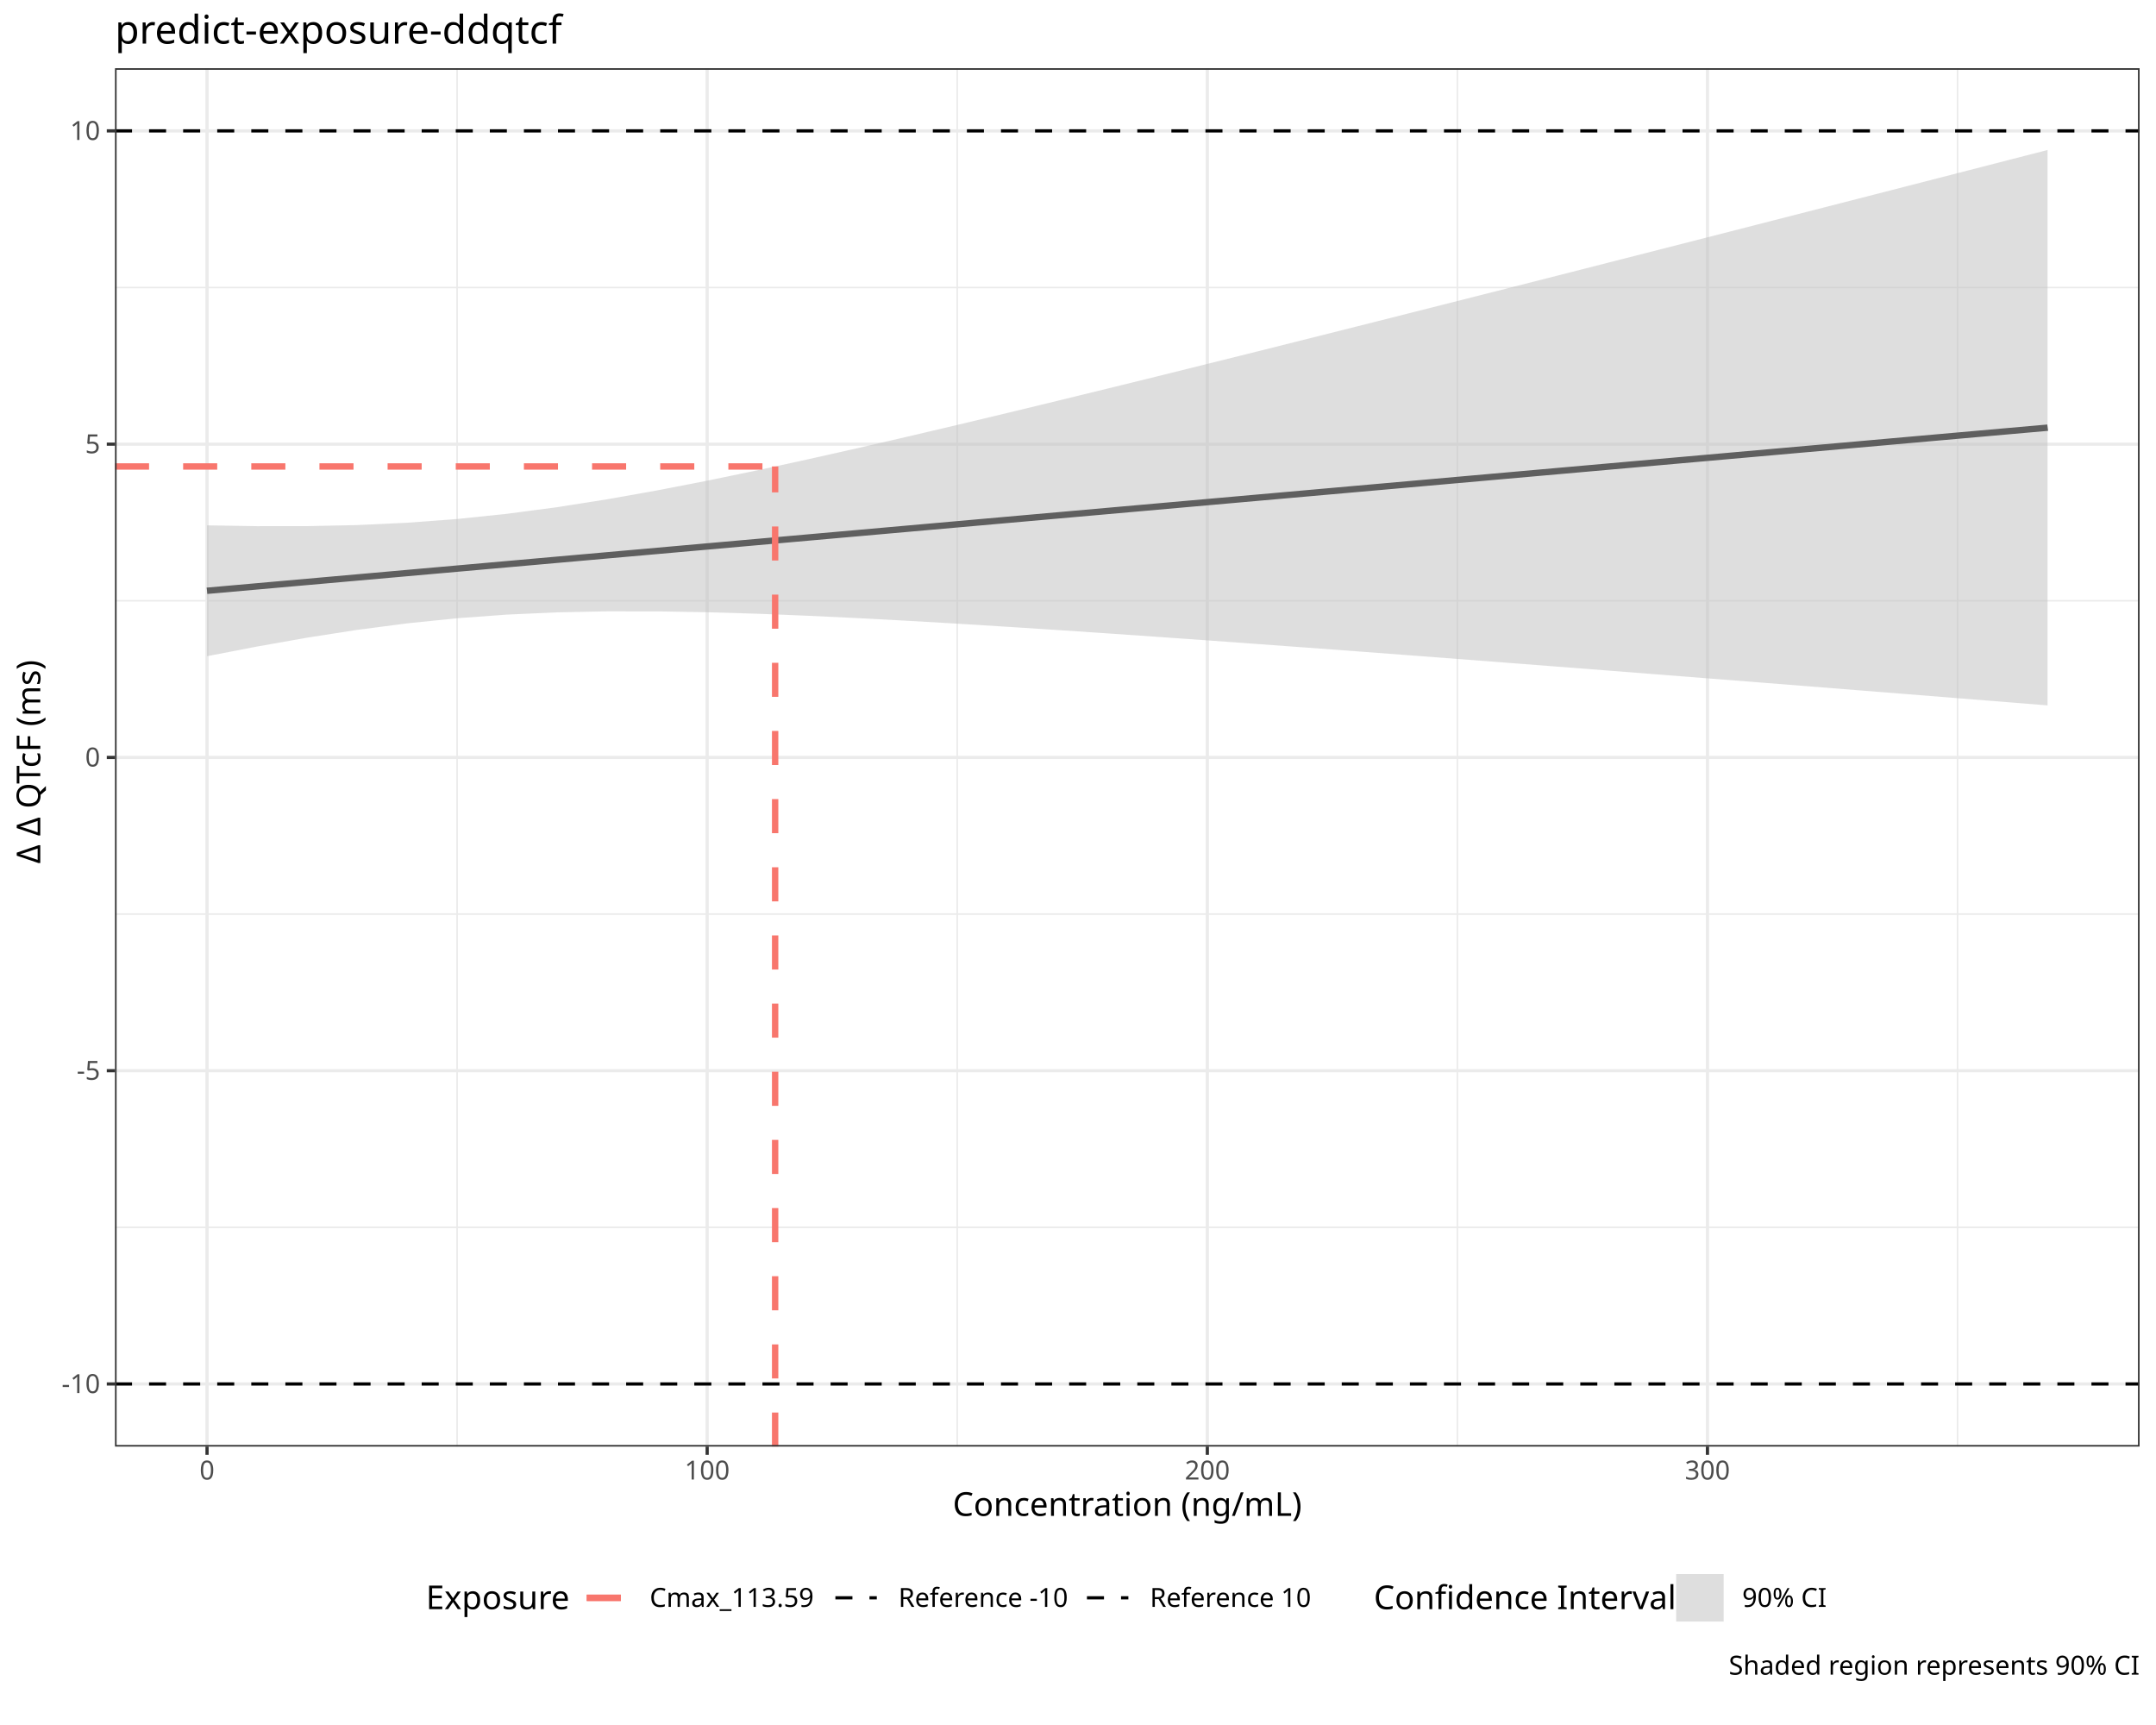
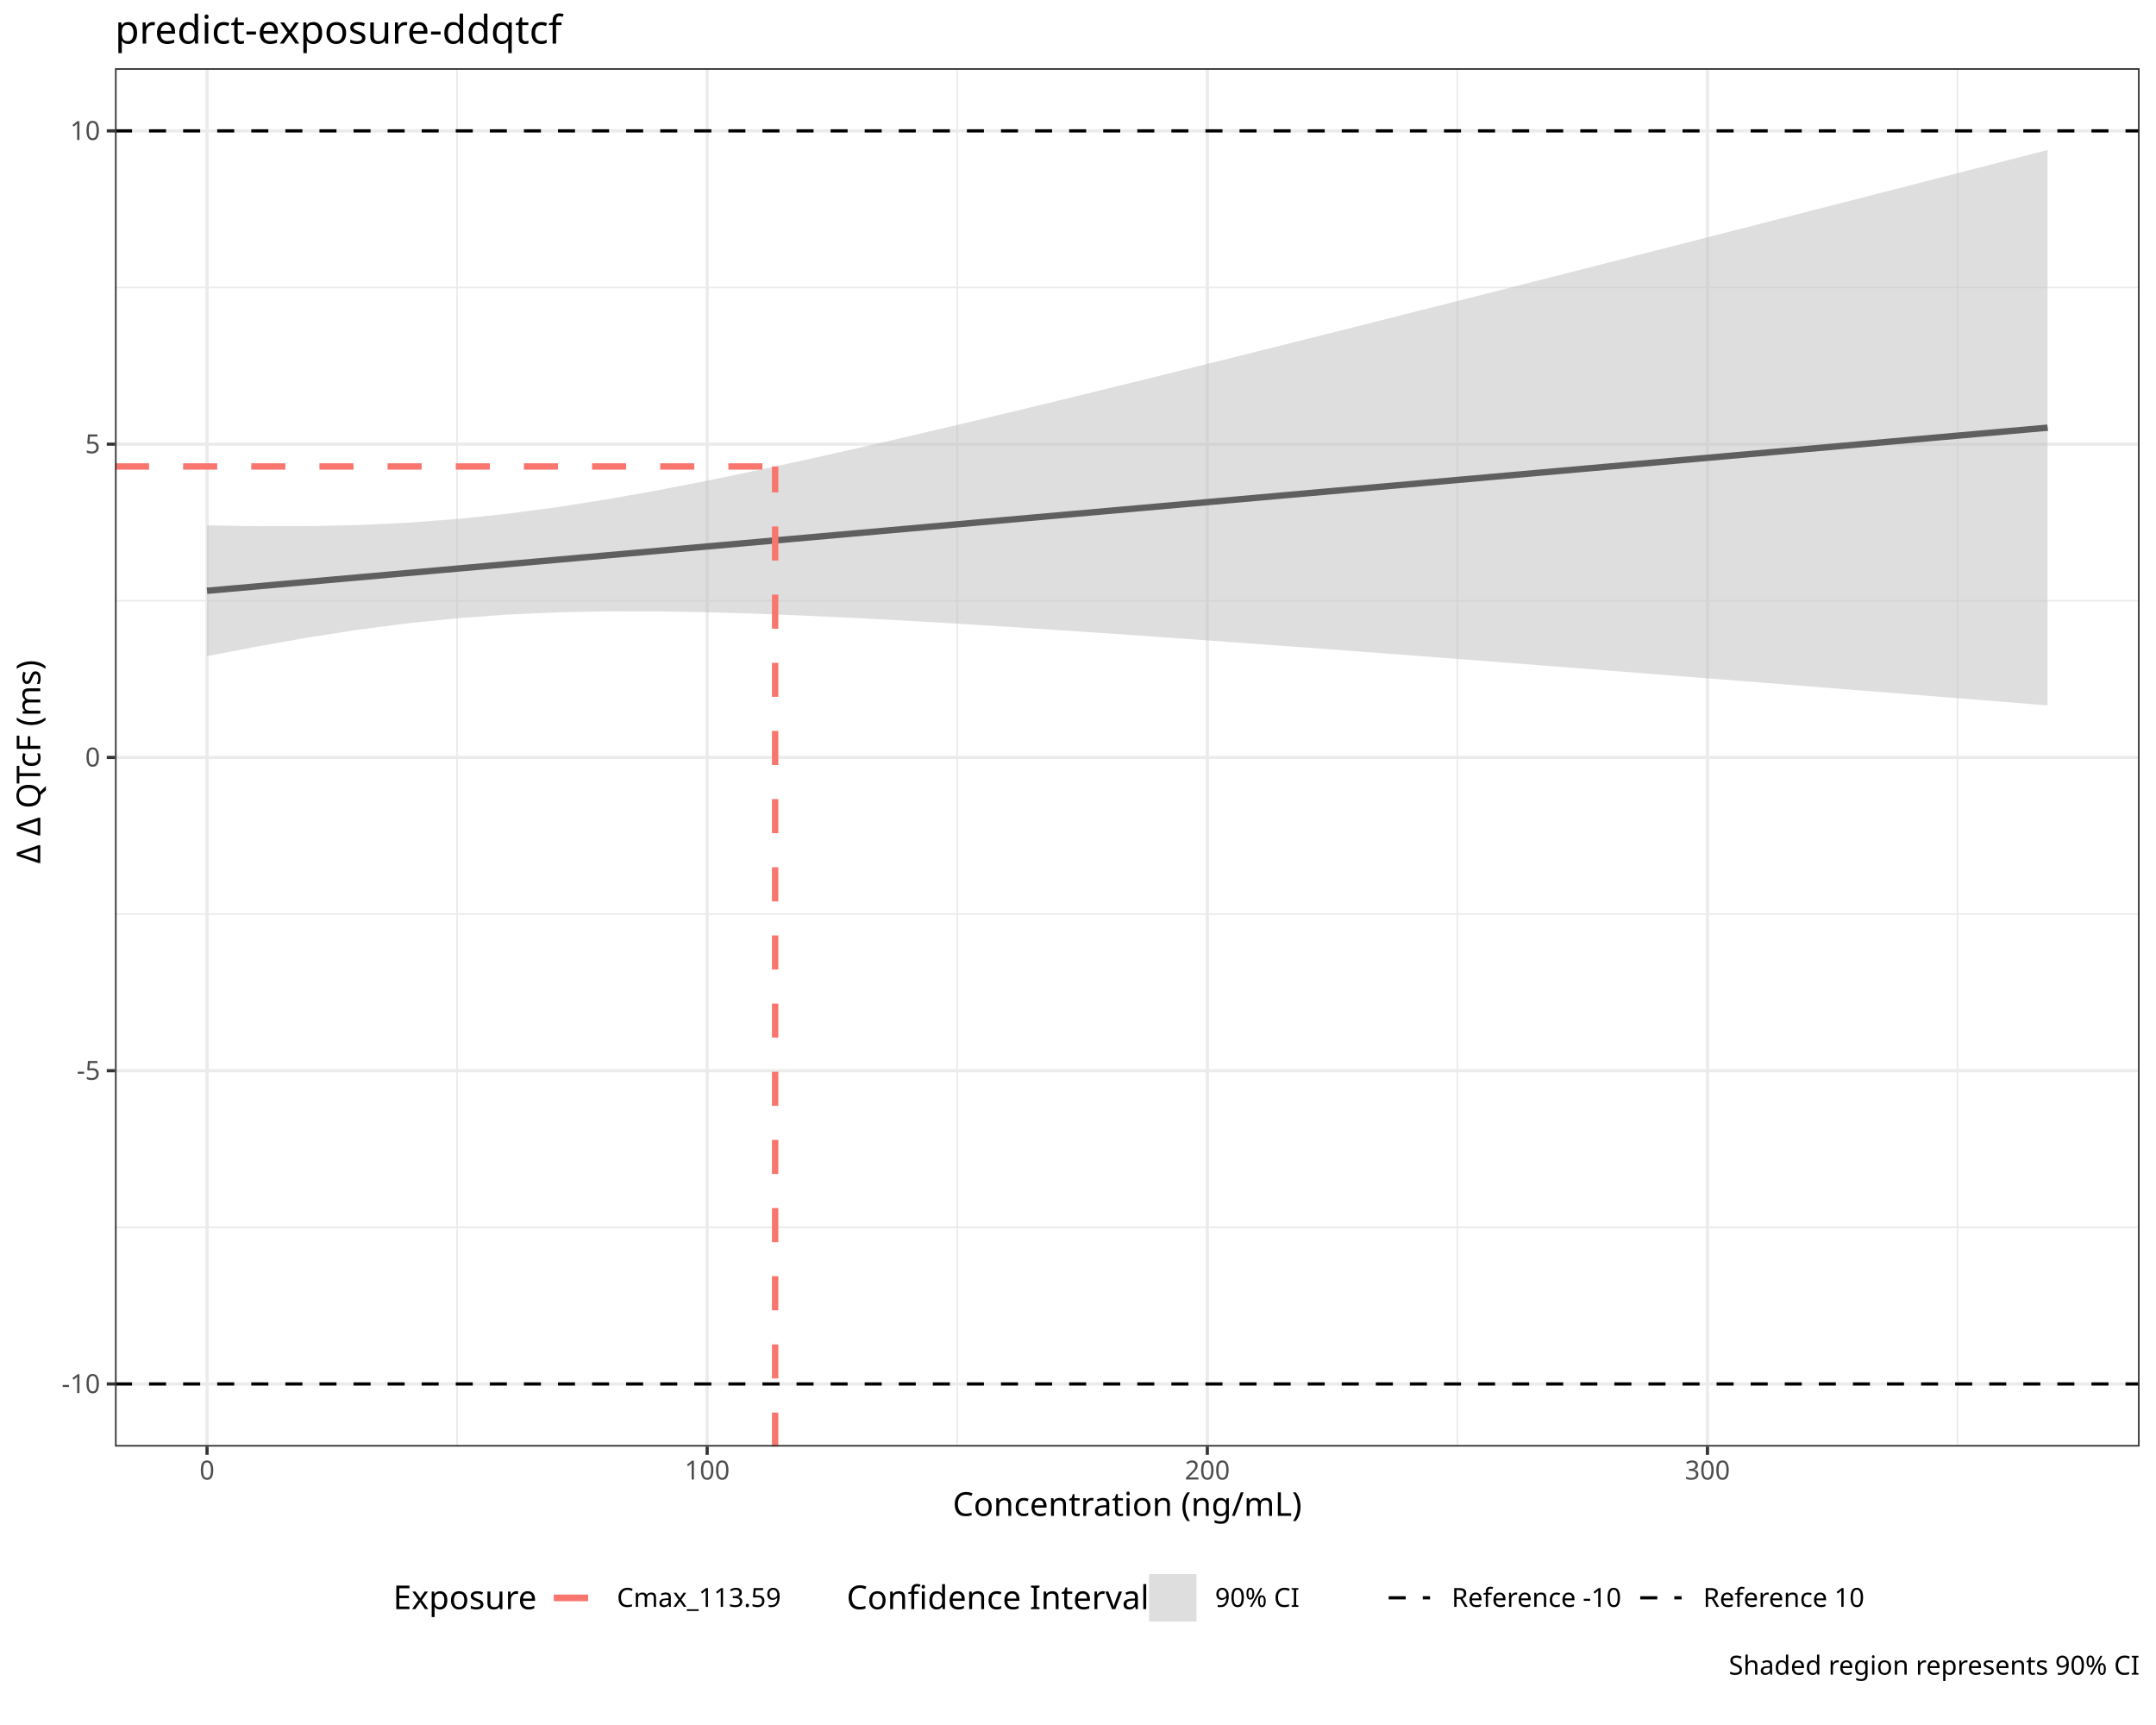
<svg xmlns="http://www.w3.org/2000/svg" class="svglite" data-engine-version="2.0" width="720.00pt" height="576.00pt" viewBox="0 0 720.00 576.00">
  <defs>
    <style type="text/css">
    .svglite line, .svglite polyline, .svglite polygon, .svglite path, .svglite rect, .svglite circle {
      fill: none;
      stroke: #000000;
      stroke-linecap: round;
      stroke-linejoin: round;
      stroke-miterlimit: 10.00;
    }
  </style>
  </defs>
  <rect width="100%" height="100%" style="stroke: none; fill: #FFFFFF;" />
  <defs>
    <clipPath id="cpMC4wMHw3MjAuMDB8MC4wMHw1NzYuMDA=">
      <rect x="0.00" y="0.00" width="720.00" height="576.00" />
    </clipPath>
  </defs>
  <g clip-path="url(#cpMC4wMHw3MjAuMDB8MC4wMHw1NzYuMDA=)">
    <rect x="0.00" y="0.00" width="720.00" height="576.00" style="stroke-width: 1.07; stroke: #FFFFFF; fill: #FFFFFF;" />
  </g>
  <defs>
    <clipPath id="cpMzguNDB8NzE0LjUyfDIyLjc4fDQ4My4wNQ==">
      <rect x="38.40" y="22.78" width="676.12" height="460.26" />
    </clipPath>
  </defs>
  <g clip-path="url(#cpMzguNDB8NzE0LjUyfDIyLjc4fDQ4My4wNQ==)">
    <rect x="38.40" y="22.78" width="676.12" height="460.26" style="stroke-width: 1.07; stroke: none; fill: #FFFFFF;" />
    <polyline points="38.40,409.82 714.52,409.82 " style="stroke-width: 0.53; stroke: #EBEBEB; stroke-linecap: butt;" />
    <polyline points="38.40,305.22 714.52,305.22 " style="stroke-width: 0.53; stroke: #EBEBEB; stroke-linecap: butt;" />
    <polyline points="38.40,200.61 714.52,200.61 " style="stroke-width: 0.53; stroke: #EBEBEB; stroke-linecap: butt;" />
    <polyline points="38.40,96.01 714.52,96.01 " style="stroke-width: 0.53; stroke: #EBEBEB; stroke-linecap: butt;" />
    <polyline points="152.65,483.05 152.65,22.78 " style="stroke-width: 0.53; stroke: #EBEBEB; stroke-linecap: butt;" />
    <polyline points="319.67,483.05 319.67,22.78 " style="stroke-width: 0.53; stroke: #EBEBEB; stroke-linecap: butt;" />
    <polyline points="486.70,483.05 486.70,22.78 " style="stroke-width: 0.53; stroke: #EBEBEB; stroke-linecap: butt;" />
    <polyline points="653.72,483.05 653.72,22.78 " style="stroke-width: 0.53; stroke: #EBEBEB; stroke-linecap: butt;" />
    <polyline points="38.40,462.13 714.52,462.13 " style="stroke-width: 1.07; stroke: #EBEBEB; stroke-linecap: butt;" />
    <polyline points="38.40,357.52 714.52,357.52 " style="stroke-width: 1.07; stroke: #EBEBEB; stroke-linecap: butt;" />
    <polyline points="38.40,252.92 714.52,252.92 " style="stroke-width: 1.07; stroke: #EBEBEB; stroke-linecap: butt;" />
    <polyline points="38.40,148.31 714.52,148.31 " style="stroke-width: 1.07; stroke: #EBEBEB; stroke-linecap: butt;" />
    <polyline points="38.40,43.70 714.52,43.70 " style="stroke-width: 1.07; stroke: #EBEBEB; stroke-linecap: butt;" />
    <polyline points="69.14,483.05 69.14,22.78 " style="stroke-width: 1.07; stroke: #EBEBEB; stroke-linecap: butt;" />
    <polyline points="236.16,483.05 236.16,22.78 " style="stroke-width: 1.07; stroke: #EBEBEB; stroke-linecap: butt;" />
    <polyline points="403.19,483.05 403.19,22.78 " style="stroke-width: 1.07; stroke: #EBEBEB; stroke-linecap: butt;" />
    <polyline points="570.21,483.05 570.21,22.78 " style="stroke-width: 1.07; stroke: #EBEBEB; stroke-linecap: butt;" />
    <polyline points="69.14,197.27 85.84,195.79 102.54,194.31 119.24,192.83 135.95,191.35 152.65,189.87 169.35,188.39 186.05,186.91 202.76,185.43 219.46,183.95 236.16,182.47 252.86,180.99 258.86,180.46 269.57,179.51 286.27,178.03 302.97,176.55 319.67,175.07 336.38,173.59 353.08,172.11 369.78,170.63 386.48,169.15 403.19,167.67 419.89,166.19 436.59,164.71 453.29,163.23 470.00,161.75 486.70,160.27 503.40,158.79 520.10,157.31 536.81,155.83 553.51,154.35 570.21,152.87 586.91,151.39 603.62,149.91 620.32,148.43 637.02,146.95 653.72,145.47 670.43,143.99 683.79,142.81 " style="stroke-width: 2.13; stroke-linecap: butt;" />
    <polygon points="69.14,175.42 85.84,175.69 102.54,175.68 119.24,175.33 135.95,174.55 152.65,173.30 169.35,171.56 186.05,169.35 202.76,166.72 219.46,163.75 236.16,160.51 252.86,157.05 258.86,155.76 269.57,153.42 286.27,149.67 302.97,145.82 319.67,141.89 336.38,137.90 353.08,133.85 369.78,129.77 386.48,125.66 403.19,121.51 419.89,117.35 436.59,113.16 453.29,108.96 470.00,104.74 486.70,100.51 503.40,96.28 520.10,92.03 536.81,87.77 553.51,83.51 570.21,79.24 586.91,74.96 603.62,70.68 620.32,66.40 637.02,62.11 653.72,57.82 670.43,53.52 683.79,50.08 683.79,235.54 670.43,234.47 653.72,233.13 637.02,231.80 620.32,230.47 603.62,229.14 586.91,227.82 570.21,226.51 553.51,225.20 536.81,223.89 520.10,222.60 503.40,221.31 486.70,220.03 470.00,218.76 453.29,217.50 436.59,216.26 419.89,215.04 403.19,213.83 386.48,212.65 369.78,211.49 353.08,210.37 336.38,209.29 319.67,208.25 302.97,207.28 286.27,206.39 269.57,205.60 258.86,205.16 252.86,204.93 236.16,204.43 219.46,204.15 202.76,204.14 186.05,204.47 169.35,205.22 152.65,206.44 135.95,208.15 119.24,210.33 102.54,212.93 85.84,215.89 69.14,219.12 " style="stroke-width: 0.00; stroke: none; stroke-linecap: butt; fill: #BEBEBE; fill-opacity: 0.50;" />
    <polyline points="69.14,175.42 85.84,175.69 102.54,175.68 119.24,175.33 135.95,174.55 152.65,173.30 169.35,171.56 186.05,169.35 202.76,166.72 219.46,163.75 236.16,160.51 252.86,157.05 258.86,155.76 269.57,153.42 286.27,149.67 302.97,145.82 319.67,141.89 336.38,137.90 353.08,133.85 369.78,129.77 386.48,125.66 403.19,121.51 419.89,117.35 436.59,113.16 453.29,108.96 470.00,104.74 486.70,100.51 503.40,96.28 520.10,92.03 536.81,87.77 553.51,83.51 570.21,79.24 586.91,74.96 603.62,70.68 620.32,66.40 637.02,62.11 653.72,57.82 670.43,53.52 683.79,50.08 " style="stroke-width: 1.07; stroke: none; stroke-linecap: butt;" />
    <polyline points="683.79,235.54 670.43,234.47 653.72,233.13 637.02,231.80 620.32,230.47 603.62,229.14 586.91,227.82 570.21,226.51 553.51,225.20 536.81,223.89 520.10,222.60 503.40,221.31 486.70,220.03 470.00,218.76 453.29,217.50 436.59,216.26 419.89,215.04 403.19,213.83 386.48,212.65 369.78,211.49 353.08,210.37 336.38,209.29 319.67,208.25 302.97,207.28 286.27,206.39 269.57,205.60 258.86,205.16 252.86,204.93 236.16,204.43 219.46,204.15 202.76,204.14 186.05,204.47 169.35,205.22 152.65,206.44 135.95,208.15 119.24,210.33 102.54,212.93 85.84,215.89 69.14,219.12 " style="stroke-width: 1.07; stroke: none; stroke-linecap: butt;" />
    <line x1="38.40" y1="462.13" x2="714.52" y2="462.13" style="stroke-width: 1.07; stroke-dasharray: 5.69,5.69; stroke-linecap: butt;" />
    <line x1="38.40" y1="43.70" x2="714.52" y2="43.70" style="stroke-width: 1.07; stroke-dasharray: 5.69,5.69; stroke-linecap: butt;" />
    <line x1="258.86" y1="483.05" x2="258.86" y2="155.76" style="stroke-width: 2.13; stroke: #F8766D; stroke-dasharray: 11.38,11.38; stroke-linecap: butt;" />
    <line x1="38.40" y1="155.76" x2="258.86" y2="155.76" style="stroke-width: 2.13; stroke: #F8766D; stroke-dasharray: 11.38,11.38; stroke-linecap: butt;" />
    <rect x="38.40" y="22.78" width="676.12" height="460.26" style="stroke-width: 1.07; stroke: #333333;" />
  </g>
  <g clip-path="url(#cpMC4wMHw3MjAuMDB8MC4wMHw1NzYuMDA=)">
    <text x="33.47" y="465.16" text-anchor="end" style="font-size: 8.80px; fill: #4D4D4D; font-family: sans;" textLength="12.72px" lengthAdjust="spacingAndGlyphs">-10</text>
    <text x="33.47" y="360.55" text-anchor="end" style="font-size: 8.80px; fill: #4D4D4D; font-family: sans;" textLength="7.82px" lengthAdjust="spacingAndGlyphs">-5</text>
    <text x="33.47" y="255.94" text-anchor="end" style="font-size: 8.80px; fill: #4D4D4D; font-family: sans;" textLength="4.89px" lengthAdjust="spacingAndGlyphs">0</text>
    <text x="33.47" y="151.34" text-anchor="end" style="font-size: 8.80px; fill: #4D4D4D; font-family: sans;" textLength="4.89px" lengthAdjust="spacingAndGlyphs">5</text>
    <text x="33.47" y="46.73" text-anchor="end" style="font-size: 8.80px; fill: #4D4D4D; font-family: sans;" textLength="9.79px" lengthAdjust="spacingAndGlyphs">10</text>
    <polyline points="35.66,462.13 38.40,462.13 " style="stroke-width: 1.07; stroke: #333333; stroke-linecap: butt;" />
    <polyline points="35.66,357.52 38.40,357.52 " style="stroke-width: 1.07; stroke: #333333; stroke-linecap: butt;" />
    <polyline points="35.66,252.92 38.40,252.92 " style="stroke-width: 1.07; stroke: #333333; stroke-linecap: butt;" />
    <polyline points="35.66,148.31 38.40,148.31 " style="stroke-width: 1.07; stroke: #333333; stroke-linecap: butt;" />
    <polyline points="35.66,43.70 38.40,43.70 " style="stroke-width: 1.07; stroke: #333333; stroke-linecap: butt;" />
    <polyline points="69.14,485.79 69.14,483.05 " style="stroke-width: 1.07; stroke: #333333; stroke-linecap: butt;" />
    <polyline points="236.16,485.79 236.16,483.05 " style="stroke-width: 1.07; stroke: #333333; stroke-linecap: butt;" />
    <polyline points="403.19,485.79 403.19,483.05 " style="stroke-width: 1.07; stroke: #333333; stroke-linecap: butt;" />
    <polyline points="570.21,485.79 570.21,483.05 " style="stroke-width: 1.07; stroke: #333333; stroke-linecap: butt;" />
    <text x="69.14" y="494.04" text-anchor="middle" style="font-size: 8.80px; fill: #4D4D4D; font-family: sans;" textLength="4.89px" lengthAdjust="spacingAndGlyphs">0</text>
    <text x="236.16" y="494.04" text-anchor="middle" style="font-size: 8.80px; fill: #4D4D4D; font-family: sans;" textLength="14.68px" lengthAdjust="spacingAndGlyphs">100</text>
    <text x="403.19" y="494.04" text-anchor="middle" style="font-size: 8.80px; fill: #4D4D4D; font-family: sans;" textLength="14.68px" lengthAdjust="spacingAndGlyphs">200</text>
    <text x="570.21" y="494.04" text-anchor="middle" style="font-size: 8.80px; fill: #4D4D4D; font-family: sans;" textLength="14.68px" lengthAdjust="spacingAndGlyphs">300</text>
    <text x="376.46" y="506.17" text-anchor="middle" style="font-size: 11.00px; font-family: sans;" textLength="109.45px" lengthAdjust="spacingAndGlyphs">Concentration (ng/mL)</text>
    <text transform="translate(13.45,288.40) rotate(-90)" style="font-size: 11.00px; font-family: sans;" textLength="6.45px" lengthAdjust="spacingAndGlyphs">Δ</text>
    <text transform="translate(13.45,281.95) rotate(-90)" style="font-size: 11.00px; font-family: sans;" textLength="2.75px" lengthAdjust="spacingAndGlyphs"> </text>
    <text transform="translate(13.45,279.19) rotate(-90)" style="font-size: 11.00px; font-family: sans;" textLength="6.45px" lengthAdjust="spacingAndGlyphs">Δ</text>
    <text transform="translate(13.45,272.74) rotate(-90)" style="font-size: 11.00px; font-family: sans;" textLength="2.75px" lengthAdjust="spacingAndGlyphs"> </text>
    <text transform="translate(13.45,269.99) rotate(-90)" style="font-size: 11.00px; font-family: sans;" textLength="52.56px" lengthAdjust="spacingAndGlyphs">QTcF (ms)</text>
-     <rect x="136.77" y="519.42" width="305.58" height="28.24" style="stroke-width: 1.07; stroke: none; fill: #FFFFFF;" />
-     <text x="142.25" y="537.32" style="font-size: 11.00px; font-family: sans;" textLength="46.48px" lengthAdjust="spacingAndGlyphs">Exposure</text>
-     <rect x="194.21" y="524.89" width="17.28" height="17.28" style="stroke-width: 1.07; stroke: none; fill: #FFFFFF;" />
-     <line x1="195.94" y1="533.53" x2="209.77" y2="533.53" style="stroke-width: 2.13; stroke: #F8766D; stroke-dasharray: 11.38,11.38; stroke-linecap: butt;" />
-     <line x1="195.94" y1="533.53" x2="209.77" y2="533.53" style="stroke-width: 2.13; stroke: #F8766D; stroke-dasharray: 11.38,11.38; stroke-linecap: butt;" />
-     <rect x="277.25" y="524.89" width="17.28" height="17.28" style="stroke-width: 1.07; stroke: none; fill: #FFFFFF;" />
-     <line x1="278.98" y1="533.53" x2="292.81" y2="533.53" style="stroke-width: 1.07; stroke-dasharray: 5.69,5.69; stroke-linecap: butt;" />
-     <rect x="361.27" y="524.89" width="17.28" height="17.28" style="stroke-width: 1.07; stroke: none; fill: #FFFFFF;" />
-     <line x1="362.99" y1="533.53" x2="376.82" y2="533.53" style="stroke-width: 1.07; stroke-dasharray: 5.69,5.69; stroke-linecap: butt;" />
-     <text x="216.97" y="536.56" style="font-size: 8.80px; font-family: sans;" textLength="54.80px" lengthAdjust="spacingAndGlyphs">Cmax_113.59</text>
-     <text x="300.01" y="536.56" style="font-size: 8.80px; font-family: sans;" textLength="55.77px" lengthAdjust="spacingAndGlyphs">Reference -10</text>
-     <text x="384.02" y="536.56" style="font-size: 8.80px; font-family: sans;" textLength="52.84px" lengthAdjust="spacingAndGlyphs">Reference 10</text>
-     <rect x="453.31" y="519.42" width="162.85" height="28.24" style="stroke-width: 1.07; stroke: none; fill: #FFFFFF;" />
-     <text x="458.78" y="537.32" style="font-size: 11.00px; font-family: sans;" textLength="94.79px" lengthAdjust="spacingAndGlyphs">Confidence Interval</text>
-     <rect x="559.05" y="524.89" width="17.28" height="17.28" style="stroke-width: 1.07; stroke: none; fill: #FFFFFF;" />
-     <rect x="559.76" y="525.60" width="15.86" height="15.86" style="stroke-width: 1.07; stroke: none; stroke-linecap: butt; fill: #BEBEBE; fill-opacity: 0.50;" />
-     <text x="581.81" y="536.56" style="font-size: 8.80px; font-family: sans;" textLength="28.86px" lengthAdjust="spacingAndGlyphs">90% CI</text>
+     <rect x="125.81" y="519.42" width="140.48" height="28.24" style="stroke-width: 1.07; stroke: none; fill: #FFFFFF;" />
+     <text x="131.29" y="537.32" style="font-size: 11.00px; font-family: sans;" textLength="46.48px" lengthAdjust="spacingAndGlyphs">Exposure</text>
+     <rect x="183.25" y="524.89" width="17.28" height="17.28" style="stroke-width: 1.07; stroke: none; fill: #FFFFFF;" />
+     <line x1="184.98" y1="533.53" x2="198.81" y2="533.53" style="stroke-width: 2.13; stroke: #F8766D; stroke-dasharray: 11.38,11.38; stroke-linecap: butt;" />
+     <line x1="184.98" y1="533.53" x2="198.81" y2="533.53" style="stroke-width: 2.13; stroke: #F8766D; stroke-dasharray: 11.38,11.38; stroke-linecap: butt;" />
+     <text x="206.01" y="536.56" style="font-size: 8.80px; font-family: sans;" textLength="54.80px" lengthAdjust="spacingAndGlyphs">Cmax_113.59</text>
+     <rect x="277.25" y="519.42" width="162.85" height="28.24" style="stroke-width: 1.07; stroke: none; fill: #FFFFFF;" />
+     <text x="282.73" y="537.32" style="font-size: 11.00px; font-family: sans;" textLength="94.79px" lengthAdjust="spacingAndGlyphs">Confidence Interval</text>
+     <rect x="383.00" y="524.89" width="17.28" height="17.28" style="stroke-width: 1.07; stroke: none; fill: #FFFFFF;" />
+     <rect x="383.71" y="525.60" width="15.86" height="15.86" style="stroke-width: 1.07; stroke: none; stroke-linecap: butt; fill: #BEBEBE; fill-opacity: 0.50;" />
+     <text x="405.76" y="536.56" style="font-size: 8.80px; font-family: sans;" textLength="28.86px" lengthAdjust="spacingAndGlyphs">90% CI</text>
+     <rect x="451.06" y="519.42" width="176.05" height="28.24" style="stroke-width: 1.07; stroke: none; fill: #FFFFFF;" />
+     <rect x="462.02" y="524.89" width="17.28" height="17.28" style="stroke-width: 1.07; stroke: none; fill: #FFFFFF;" />
+     <line x1="463.75" y1="533.53" x2="477.57" y2="533.53" style="stroke-width: 1.07; stroke-dasharray: 5.69,5.69; stroke-linecap: butt;" />
+     <rect x="546.03" y="524.89" width="17.28" height="17.28" style="stroke-width: 1.07; stroke: none; fill: #FFFFFF;" />
+     <line x1="547.76" y1="533.53" x2="561.58" y2="533.53" style="stroke-width: 1.07; stroke-dasharray: 5.69,5.69; stroke-linecap: butt;" />
+     <text x="484.78" y="536.56" style="font-size: 8.80px; font-family: sans;" textLength="55.77px" lengthAdjust="spacingAndGlyphs">Reference -10</text>
+     <text x="568.79" y="536.56" style="font-size: 8.80px; font-family: sans;" textLength="52.84px" lengthAdjust="spacingAndGlyphs">Reference 10</text>
    <text x="38.40" y="14.56" style="font-size: 13.20px; font-family: sans;" textLength="138.70px" lengthAdjust="spacingAndGlyphs">predict-exposure-ddqtcf</text>
    <text x="714.52" y="559.19" text-anchor="end" style="font-size: 8.80px; font-family: sans;" textLength="132.59px" lengthAdjust="spacingAndGlyphs">Shaded region represents 90% CI</text>
    <text x="714.52" y="568.69" text-anchor="end" style="font-size: 8.80px; font-family: sans;" textLength="0.00px" lengthAdjust="spacingAndGlyphs" />
  </g>
</svg>
